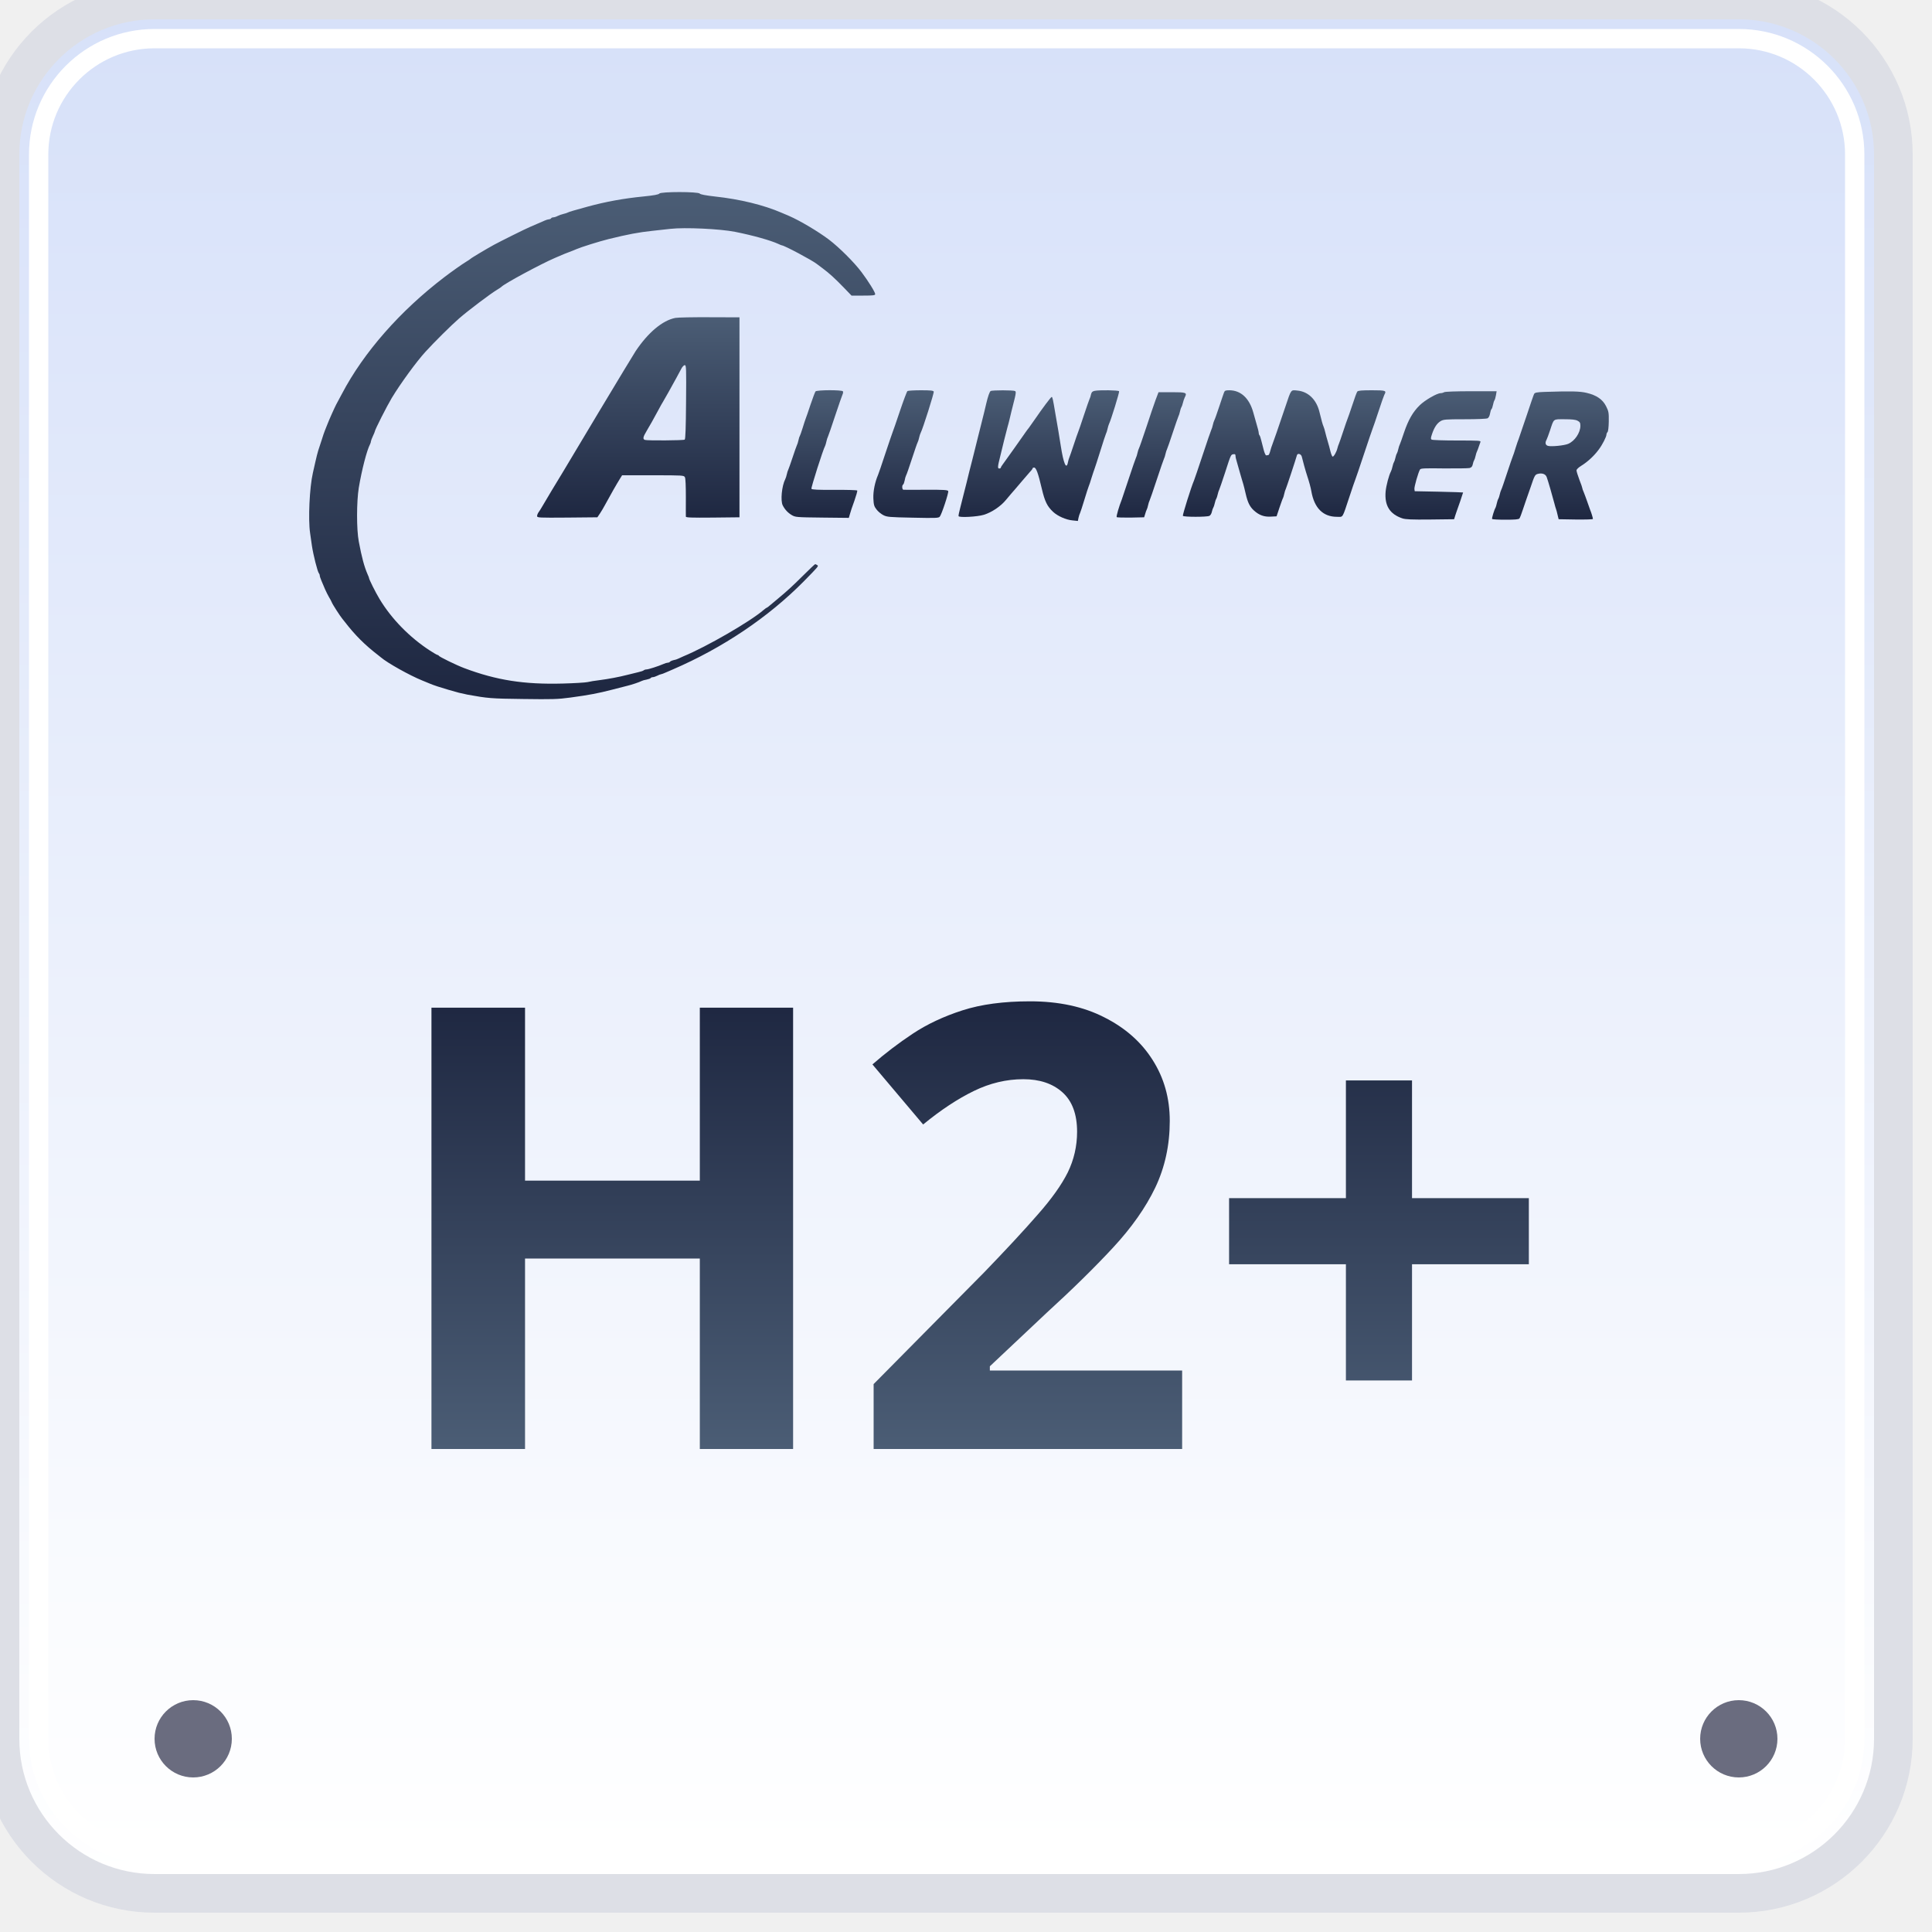
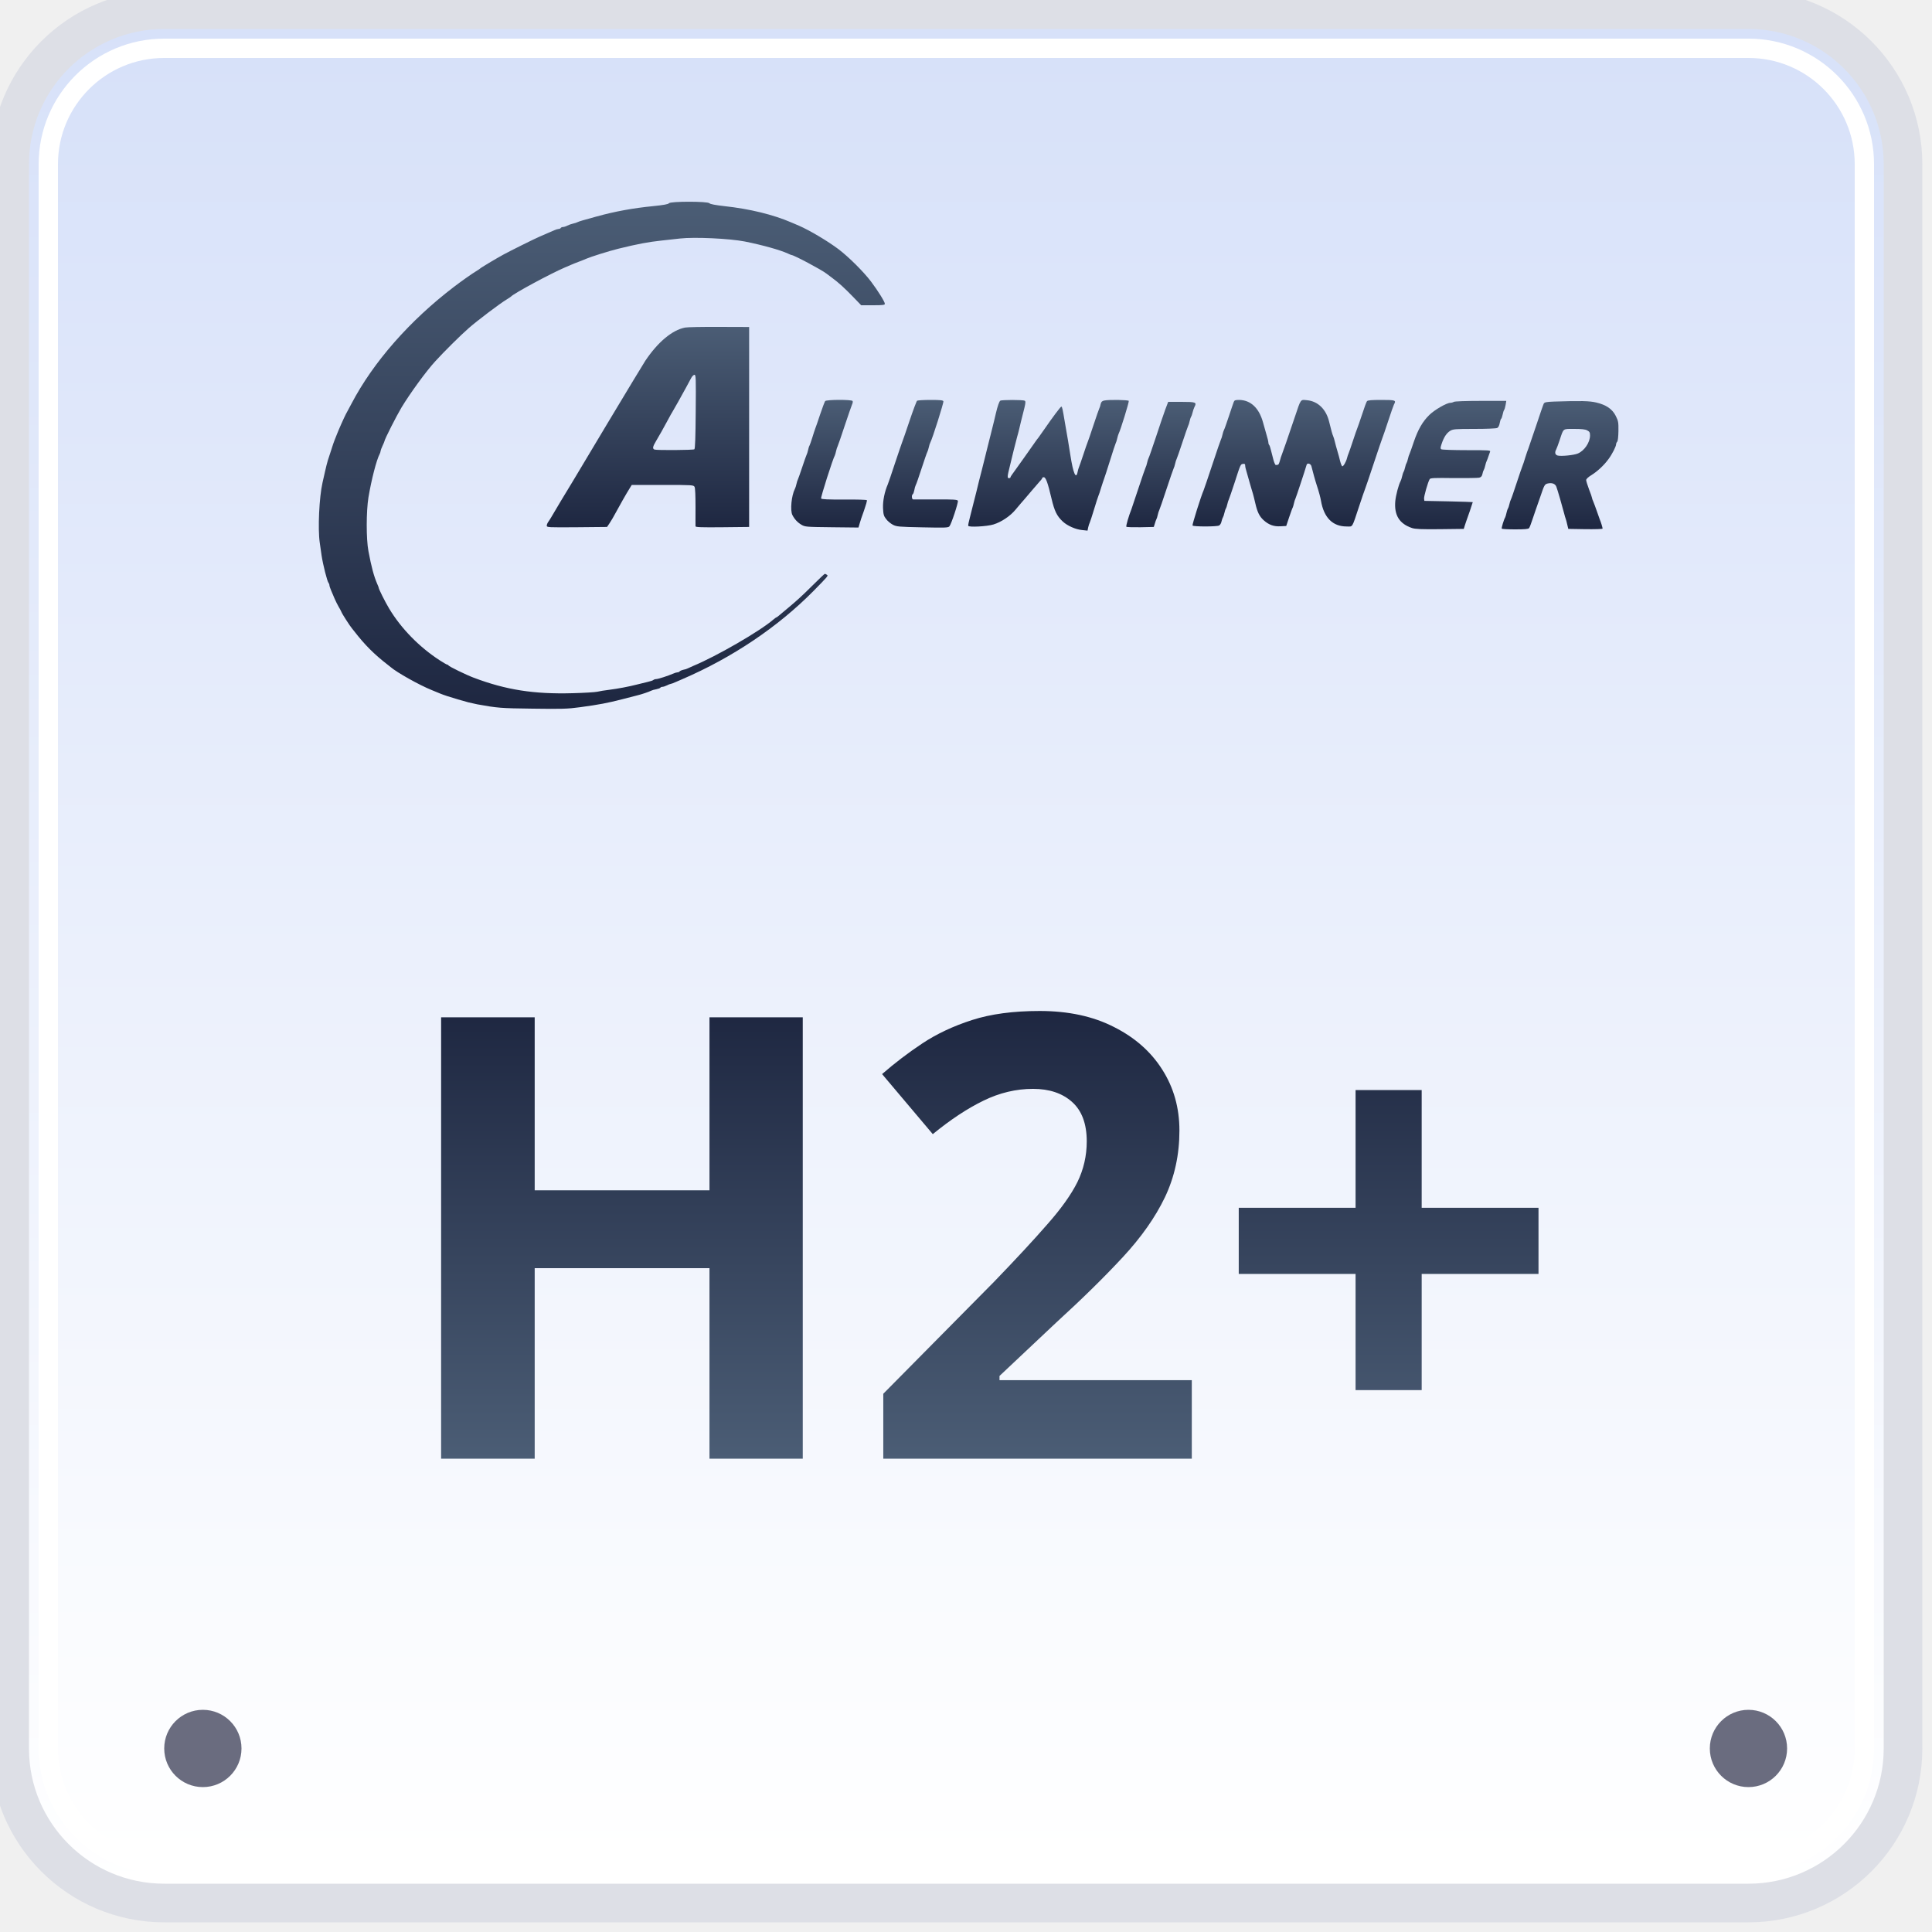
<svg xmlns="http://www.w3.org/2000/svg" width="100" height="100">
  <defs>
    <linearGradient id="soc_bg" x1="0%" y1="0%" x2="0%" y2="100%">
      <stop offset="0%" style="stop-color:#d7e1f9;stop-opacity:1" />
      <stop offset="100%" style="stop-color:#ffffff;stop-opacity:1" />
    </linearGradient>
    <linearGradient id="soc_name" x1="0%" y1="0%" x2="0%" y2="100%">
      <stop offset="0%" style="stop-color:#1e2741;stop-opacity:1" />
      <stop offset="100%" style="stop-color:#4b5d75;stop-opacity:1" />
    </linearGradient>
  </defs>
-   <rect width="98" height="98" fill="url(#soc_bg)" rx="8" stroke="#dddfe6" stroke-width="2" />
-   <rect x="2" y="2" width="94" height="94" fill="url(#soc_bg)" rx="6" stroke="#ffffff" stroke-width="1" />
-   <g transform="translate(16,80) scale(0.005,-0.005)" fill="url(#soc_name)">
-     <path d="M3625 13996 c-7 -10 -56 -19 -165 -30 -205 -20 -395 -55 -580 -106 -139 -38 -187 -52 -200 -59 -9 -5 -30 -12 -49 -16 -18 -4 -44 -13 -59 -21 -15 -8 -35 -14 -44 -14 -9 0 -20 -4 -23 -10 -3 -5 -13 -10 -22 -10 -8 0 -29 -6 -46 -14 -28 -13 -66 -29 -152 -66 -42 -17 -313 -152 -371 -184 -79 -43 -238 -138 -244 -146 -3 -3 -23 -17 -45 -30 -36 -21 -159 -108 -225 -159 -457 -348 -836 -779 -1061 -1209 -27 -50 -53 -100 -59 -110 -15 -28 -76 -164 -90 -202 -7 -19 -19 -48 -26 -65 -7 -16 -22 -61 -34 -100 -12 -38 -28 -88 -36 -110 -7 -22 -20 -74 -29 -115 -9 -41 -21 -93 -26 -115 -35 -152 -50 -481 -29 -622 6 -38 14 -97 19 -133 14 -94 58 -269 72 -284 5 -6 9 -16 9 -24 0 -7 8 -32 18 -55 10 -23 27 -62 37 -87 11 -25 29 -61 40 -80 12 -19 25 -44 29 -54 6 -19 90 -149 111 -173 5 -7 15 -18 20 -25 111 -144 209 -242 353 -353 7 -5 18 -15 25 -20 66 -57 298 -187 427 -239 36 -15 74 -31 85 -35 33 -14 105 -38 185 -61 41 -11 91 -25 110 -31 19 -5 60 -14 90 -20 210 -38 243 -41 575 -45 302 -4 357 -3 490 15 199 27 286 44 430 81 66 17 138 36 160 41 46 11 123 37 146 49 9 5 33 12 53 15 20 4 39 11 42 16 3 5 13 9 22 9 9 0 30 7 46 15 15 8 33 15 38 15 5 0 30 9 56 21 26 11 56 24 67 29 519 224 989 541 1355 911 154 157 156 159 140 169 -8 5 -18 10 -21 10 -4 0 -60 -53 -125 -118 -118 -117 -166 -160 -258 -237 -26 -22 -62 -52 -80 -67 -17 -15 -34 -28 -37 -28 -3 0 -19 -11 -35 -25 -136 -118 -589 -380 -829 -479 -22 -10 -47 -21 -55 -25 -9 -5 -30 -12 -48 -15 -17 -4 -34 -12 -37 -17 -4 -5 -13 -9 -22 -9 -8 0 -29 -6 -46 -14 -50 -22 -155 -56 -175 -56 -10 0 -22 -4 -28 -9 -5 -5 -31 -14 -59 -20 -27 -7 -77 -19 -110 -27 -85 -22 -197 -43 -290 -55 -44 -5 -99 -14 -123 -20 -24 -5 -139 -12 -255 -15 -400 -11 -688 34 -1022 160 -80 30 -258 117 -263 128 -2 5 -8 8 -13 8 -4 0 -40 20 -78 45 -211 137 -399 329 -523 536 -41 68 -108 202 -108 216 0 3 -6 19 -14 36 -36 83 -61 177 -92 342 -24 125 -23 413 0 555 31 185 83 388 117 452 5 10 9 23 9 30 1 7 9 31 20 53 11 22 19 44 20 48 0 17 126 265 176 348 88 146 256 377 349 478 87 96 264 272 347 344 90 79 323 255 393 297 22 13 42 27 45 30 24 30 408 237 555 300 28 12 59 25 70 30 11 5 45 19 75 30 30 11 64 25 75 30 50 22 238 81 335 105 203 50 310 70 450 85 52 6 138 15 190 21 150 17 513 0 670 -31 185 -37 367 -88 447 -125 17 -8 34 -15 37 -15 24 0 315 -155 361 -192 6 -5 33 -25 60 -45 70 -52 127 -104 220 -200 l80 -83 123 0 c101 0 122 3 122 15 0 20 -70 133 -143 230 -77 102 -229 253 -335 334 -114 86 -300 196 -412 245 -19 8 -55 23 -80 34 -185 80 -430 140 -690 168 -96 11 -149 21 -156 30 -17 21 -405 21 -419 0z" />
-     <path d="M3791 12709 c-133 -26 -282 -151 -411 -344 -18 -27 -192 -315 -387 -640 -194 -324 -357 -597 -362 -605 -32 -50 -216 -358 -225 -375 -6 -11 -19 -31 -28 -44 -10 -13 -18 -32 -18 -42 0 -19 12 -19 312 -17 l312 3 27 40 c15 22 40 65 56 95 39 73 120 216 150 263 l23 37 320 0 c309 0 320 -1 330 -20 7 -12 10 -92 10 -208 0 -103 -1 -193 0 -200 0 -10 59 -12 278 -10 l277 3 0 1035 0 1035 -310 1 c-170 1 -330 -2 -354 -7z m111 -871 c-2 -263 -6 -384 -14 -389 -14 -9 -390 -11 -412 -3 -24 9 -20 30 18 93 36 60 67 116 124 221 19 36 38 70 42 75 4 6 31 53 60 105 29 52 67 120 83 150 17 30 39 72 50 93 10 20 26 37 36 37 15 0 16 -33 13 -382z" />
-     <path d="M5242 11948 c-5 -7 -29 -69 -52 -138 -23 -69 -45 -134 -50 -145 -4 -11 -19 -54 -31 -95 -13 -41 -26 -79 -30 -85 -4 -5 -10 -26 -14 -45 -4 -19 -11 -41 -16 -50 -4 -8 -24 -64 -44 -125 -20 -60 -40 -117 -44 -125 -5 -9 -12 -31 -16 -50 -4 -19 -11 -41 -16 -50 -36 -70 -51 -224 -26 -272 22 -43 53 -76 93 -100 38 -22 47 -23 315 -26 l276 -3 11 38 c5 21 26 83 46 137 19 54 33 103 30 108 -3 5 -109 8 -236 7 -170 -1 -233 2 -238 11 -6 10 122 412 142 445 3 6 9 26 13 45 4 19 11 41 16 50 4 8 38 105 74 215 37 110 71 210 77 222 6 11 7 26 4 32 -10 16 -270 15 -284 -1z" />
-     <path d="M6194 11952 c-6 -4 -41 -97 -78 -207 -37 -110 -71 -209 -76 -220 -5 -11 -38 -110 -75 -220 -36 -110 -70 -209 -75 -220 -33 -76 -52 -171 -49 -244 3 -67 8 -83 32 -114 15 -21 47 -47 70 -59 39 -20 60 -22 307 -27 233 -5 266 -4 278 10 20 23 94 248 88 265 -5 12 -43 15 -228 14 -123 0 -229 -1 -235 0 -15 0 -18 46 -4 54 5 3 12 22 16 42 3 20 10 44 15 53 6 9 32 86 60 171 28 85 54 162 59 170 5 9 12 31 16 50 4 19 11 41 16 50 21 38 140 413 135 426 -4 11 -31 14 -133 14 -70 0 -133 -4 -139 -8z" />
-     <path d="M7055 11952 c-11 -7 -28 -55 -46 -132 -10 -44 -23 -98 -53 -217 -8 -32 -22 -87 -31 -123 -9 -36 -23 -92 -31 -125 -8 -33 -22 -87 -30 -120 -8 -33 -22 -86 -30 -117 -7 -32 -21 -84 -28 -115 -8 -32 -22 -85 -30 -118 -8 -33 -24 -96 -35 -139 -12 -44 -20 -84 -18 -89 5 -17 194 -7 262 14 81 25 172 86 227 152 24 29 47 57 53 63 16 18 56 64 115 134 30 35 67 78 82 95 16 16 28 33 28 38 0 4 7 7 15 7 21 0 42 -58 80 -220 31 -132 56 -182 117 -239 47 -44 134 -82 199 -88 l57 -6 7 34 c4 18 11 40 16 49 4 8 24 69 44 135 20 66 40 129 45 140 5 11 19 52 30 90 12 39 26 79 30 90 5 11 31 94 60 185 28 91 55 172 59 180 5 9 12 31 16 50 4 19 11 41 15 50 20 39 110 331 105 340 -7 11 -204 14 -253 4 -24 -5 -32 -13 -38 -37 -3 -17 -10 -38 -15 -47 -4 -8 -31 -85 -59 -170 -28 -85 -55 -164 -60 -175 -5 -11 -25 -69 -45 -130 -20 -60 -40 -119 -45 -130 -5 -11 -12 -35 -15 -52 -16 -81 -46 -10 -74 172 -5 33 -17 103 -25 155 -9 52 -23 136 -32 185 -24 144 -29 166 -37 166 -8 0 -94 -115 -177 -236 -25 -36 -52 -74 -60 -85 -8 -10 -21 -26 -28 -37 -7 -10 -35 -49 -62 -88 -27 -38 -55 -78 -62 -88 -25 -36 -108 -152 -123 -172 -8 -10 -15 -23 -15 -27 0 -4 -7 -8 -16 -8 -18 0 -17 19 10 125 8 33 26 107 40 165 15 58 31 121 36 140 6 19 15 55 21 80 10 44 22 93 54 219 12 52 13 66 3 73 -16 10 -239 10 -253 0z" />
-     <path d="M9471 11937 c-5 -12 -27 -78 -50 -147 -23 -69 -45 -132 -50 -140 -5 -9 -12 -31 -16 -50 -4 -19 -11 -41 -16 -50 -4 -8 -45 -125 -89 -260 -45 -135 -85 -254 -90 -265 -27 -60 -120 -357 -115 -365 8 -13 251 -13 275 0 10 5 22 24 25 42 4 18 11 38 15 43 4 6 11 26 15 45 4 19 11 40 15 45 4 6 11 26 15 45 4 19 11 41 16 50 4 8 31 87 60 175 62 193 61 189 88 193 16 3 21 -2 21 -17 0 -11 6 -40 14 -63 7 -24 23 -79 35 -123 13 -44 26 -91 31 -105 4 -14 16 -59 25 -100 21 -92 43 -136 86 -175 53 -48 106 -67 174 -63 l60 3 30 90 c17 50 33 95 37 100 3 6 9 26 13 45 4 19 11 41 16 50 6 12 97 285 115 348 7 24 43 13 50 -15 7 -32 41 -155 54 -193 22 -66 39 -129 45 -165 30 -174 121 -265 265 -265 67 0 52 -24 130 210 28 85 55 164 60 175 5 11 45 130 90 265 45 135 85 254 90 265 5 11 32 90 60 175 28 85 55 163 60 172 25 45 18 48 -129 48 -103 0 -141 -3 -150 -13 -6 -7 -29 -69 -51 -138 -23 -68 -45 -133 -50 -144 -5 -11 -25 -69 -45 -130 -20 -60 -40 -119 -45 -130 -5 -11 -12 -31 -15 -45 -10 -41 -39 -90 -50 -87 -5 2 -15 26 -22 53 -6 27 -19 74 -28 104 -9 30 -21 73 -26 95 -5 22 -13 49 -18 60 -9 19 -20 61 -42 150 -31 129 -117 212 -229 222 -69 7 -62 17 -124 -168 -70 -209 -127 -372 -136 -394 -5 -11 -14 -39 -20 -62 -6 -24 -15 -44 -20 -44 -6 -1 -15 -2 -22 -3 -6 -1 -17 23 -25 52 -7 28 -19 74 -26 101 -6 27 -15 53 -20 57 -4 4 -7 15 -7 24 0 9 -9 48 -21 86 -11 38 -27 94 -35 124 -41 148 -129 229 -247 230 -40 0 -49 -3 -56 -23z" />
-     <path d="M11750 11940 c-8 -5 -25 -10 -36 -10 -39 0 -164 -73 -217 -125 -70 -68 -118 -151 -162 -281 -20 -60 -40 -116 -44 -124 -5 -9 -12 -31 -16 -50 -4 -19 -11 -39 -15 -45 -4 -5 -11 -26 -15 -45 -4 -19 -11 -39 -15 -45 -4 -5 -11 -26 -15 -45 -4 -19 -11 -41 -16 -50 -21 -39 -49 -146 -55 -207 -13 -146 42 -235 173 -279 33 -11 96 -14 289 -12 l247 3 9 30 c5 17 12 37 15 45 13 34 70 200 69 202 -1 1 -113 5 -251 8 l-250 5 -3 23 c-3 22 40 173 58 202 7 12 47 14 247 11 132 -1 251 1 265 4 20 5 29 15 34 38 3 18 10 37 14 42 4 6 11 26 15 45 4 19 11 41 16 50 4 8 12 29 17 45 6 17 13 38 17 48 7 16 -9 17 -241 17 -137 0 -255 4 -263 9 -11 7 -11 16 3 57 23 69 51 111 88 134 30 18 51 20 251 20 124 0 226 4 237 10 11 6 21 26 25 50 4 22 10 42 15 45 4 3 11 22 15 42 4 21 11 43 15 48 5 6 12 30 16 53 l7 42 -264 0 c-153 0 -270 -4 -279 -10z" />
-     <path d="M12788 11943 c-80 -3 -99 -7 -107 -21 -5 -9 -41 -114 -80 -232 -40 -118 -76 -224 -80 -235 -5 -11 -19 -51 -31 -90 -11 -38 -25 -79 -30 -90 -5 -11 -32 -90 -60 -175 -28 -85 -54 -162 -59 -170 -5 -9 -12 -31 -16 -50 -4 -19 -11 -39 -15 -45 -4 -5 -11 -26 -15 -45 -4 -19 -10 -39 -13 -45 -14 -22 -40 -110 -36 -117 3 -5 65 -8 138 -8 99 0 136 3 145 13 6 8 22 49 36 93 15 43 29 86 32 94 3 8 25 71 49 140 39 116 44 126 72 134 44 12 81 0 93 -32 11 -27 61 -200 81 -277 5 -22 13 -47 16 -55 3 -8 11 -35 16 -60 l11 -45 178 -3 c97 -1 177 1 177 6 0 10 -17 67 -30 97 -4 11 -18 49 -30 85 -12 36 -29 79 -36 97 -8 17 -14 35 -14 40 0 5 -13 44 -30 86 -16 43 -30 87 -30 97 0 11 19 30 50 49 65 40 133 103 180 167 39 52 80 133 80 156 0 8 5 19 11 25 7 7 12 52 13 111 1 90 -1 103 -28 157 -36 71 -99 114 -201 138 -69 17 -162 19 -437 10z m342 -298 c25 -13 30 -22 30 -53 0 -72 -59 -159 -127 -187 -40 -17 -171 -30 -207 -21 -28 7 -34 32 -16 64 5 9 21 53 36 97 41 124 29 115 150 115 75 0 114 -4 134 -15z" />
-     <path d="M8762 11858 c-17 -46 -60 -173 -96 -283 -37 -110 -70 -207 -75 -215 -5 -9 -12 -31 -16 -50 -4 -19 -11 -41 -16 -50 -4 -8 -38 -105 -74 -215 -37 -110 -69 -207 -72 -215 -28 -69 -59 -176 -53 -183 3 -4 69 -6 145 -5 l139 3 11 35 c5 19 13 40 16 45 4 6 10 26 14 45 4 19 11 41 16 50 4 8 38 105 74 215 36 110 70 207 74 215 5 9 12 31 16 50 4 19 11 41 16 50 4 8 31 85 59 170 28 85 55 162 59 170 5 9 12 31 16 50 4 19 11 40 15 45 4 6 11 25 15 43 4 18 13 45 20 59 26 49 15 53 -135 53 l-137 0 -31 -82z" />
+   <g transform="translate(0.5,0.5)">
+     <rect x="0" y="0" width="98" height="98" fill="url(#soc_bg)" rx="8" stroke="#dddfe6" stroke-width="2" />
+     <rect x="2" y="2" width="94" height="94" fill="url(#soc_bg)" rx="6" stroke="#ffffff" stroke-width="1" />
+     <g transform="translate(16,80) scale(0.005,-0.005)" fill="url(#soc_name)">
+       <path d="M3625 13996 c-7 -10 -56 -19 -165 -30 -205 -20 -395 -55 -580 -106 -139 -38 -187 -52 -200 -59 -9 -5 -30 -12 -49 -16 -18 -4 -44 -13 -59 -21 -15 -8 -35 -14 -44 -14 -9 0 -20 -4 -23 -10 -3 -5 -13 -10 -22 -10 -8 0 -29 -6 -46 -14 -28 -13 -66 -29 -152 -66 -42 -17 -313 -152 -371 -184 -79 -43 -238 -138 -244 -146 -3 -3 -23 -17 -45 -30 -36 -21 -159 -108 -225 -159 -457 -348 -836 -779 -1061 -1209 -27 -50 -53 -100 -59 -110 -15 -28 -76 -164 -90 -202 -7 -19 -19 -48 -26 -65 -7 -16 -22 -61 -34 -100 -12 -38 -28 -88 -36 -110 -7 -22 -20 -74 -29 -115 -9 -41 -21 -93 -26 -115 -35 -152 -50 -481 -29 -622 6 -38 14 -97 19 -133 14 -94 58 -269 72 -284 5 -6 9 -16 9 -24 0 -7 8 -32 18 -55 10 -23 27 -62 37 -87 11 -25 29 -61 40 -80 12 -19 25 -44 29 -54 6 -19 90 -149 111 -173 5 -7 15 -18 20 -25 111 -144 209 -242 353 -353 7 -5 18 -15 25 -20 66 -57 298 -187 427 -239 36 -15 74 -31 85 -35 33 -14 105 -38 185 -61 41 -11 91 -25 110 -31 19 -5 60 -14 90 -20 210 -38 243 -41 575 -45 302 -4 357 -3 490 15 199 27 286 44 430 81 66 17 138 36 160 41 46 11 123 37 146 49 9 5 33 12 53 15 20 4 39 11 42 16 3 5 13 9 22 9 9 0 30 7 46 15 15 8 33 15 38 15 5 0 30 9 56 21 26 11 56 24 67 29 519 224 989 541 1355 911 154 157 156 159 140 169 -8 5 -18 10 -21 10 -4 0 -60 -53 -125 -118 -118 -117 -166 -160 -258 -237 -26 -22 -62 -52 -80 -67 -17 -15 -34 -28 -37 -28 -3 0 -19 -11 -35 -25 -136 -118 -589 -380 -829 -479 -22 -10 -47 -21 -55 -25 -9 -5 -30 -12 -48 -15 -17 -4 -34 -12 -37 -17 -4 -5 -13 -9 -22 -9 -8 0 -29 -6 -46 -14 -50 -22 -155 -56 -175 -56 -10 0 -22 -4 -28 -9 -5 -5 -31 -14 -59 -20 -27 -7 -77 -19 -110 -27 -85 -22 -197 -43 -290 -55 -44 -5 -99 -14 -123 -20 -24 -5 -139 -12 -255 -15 -400 -11 -688 34 -1022 160 -80 30 -258 117 -263 128 -2 5 -8 8 -13 8 -4 0 -40 20 -78 45 -211 137 -399 329 -523 536 -41 68 -108 202 -108 216 0 3 -6 19 -14 36 -36 83 -61 177 -92 342 -24 125 -23 413 0 555 31 185 83 388 117 452 5 10 9 23 9 30 1 7 9 31 20 53 11 22 19 44 20 48 0 17 126 265 176 348 88 146 256 377 349 478 87 96 264 272 347 344 90 79 323 255 393 297 22 13 42 27 45 30 24 30 408 237 555 300 28 12 59 25 70 30 11 5 45 19 75 30 30 11 64 25 75 30 50 22 238 81 335 105 203 50 310 70 450 85 52 6 138 15 190 21 150 17 513 0 670 -31 185 -37 367 -88 447 -125 17 -8 34 -15 37 -15 24 0 315 -155 361 -192 6 -5 33 -25 60 -45 70 -52 127 -104 220 -200 l80 -83 123 0 c101 0 122 3 122 15 0 20 -70 133 -143 230 -77 102 -229 253 -335 334 -114 86 -300 196 -412 245 -19 8 -55 23 -80 34 -185 80 -430 140 -690 168 -96 11 -149 21 -156 30 -17 21 -405 21 -419 0z" />
+       <path d="M3791 12709 c-133 -26 -282 -151 -411 -344 -18 -27 -192 -315 -387 -640 -194 -324 -357 -597 -362 -605 -32 -50 -216 -358 -225 -375 -6 -11 -19 -31 -28 -44 -10 -13 -18 -32 -18 -42 0 -19 12 -19 312 -17 l312 3 27 40 c15 22 40 65 56 95 39 73 120 216 150 263 l23 37 320 0 c309 0 320 -1 330 -20 7 -12 10 -92 10 -208 0 -103 -1 -193 0 -200 0 -10 59 -12 278 -10 l277 3 0 1035 0 1035 -310 1 c-170 1 -330 -2 -354 -7z m111 -871 c-2 -263 -6 -384 -14 -389 -14 -9 -390 -11 -412 -3 -24 9 -20 30 18 93 36 60 67 116 124 221 19 36 38 70 42 75 4 6 31 53 60 105 29 52 67 120 83 150 17 30 39 72 50 93 10 20 26 37 36 37 15 0 16 -33 13 -382z" />
+       <path d="M5242 11948 c-5 -7 -29 -69 -52 -138 -23 -69 -45 -134 -50 -145 -4 -11 -19 -54 -31 -95 -13 -41 -26 -79 -30 -85 -4 -5 -10 -26 -14 -45 -4 -19 -11 -41 -16 -50 -4 -8 -24 -64 -44 -125 -20 -60 -40 -117 -44 -125 -5 -9 -12 -31 -16 -50 -4 -19 -11 -41 -16 -50 -36 -70 -51 -224 -26 -272 22 -43 53 -76 93 -100 38 -22 47 -23 315 -26 l276 -3 11 38 c5 21 26 83 46 137 19 54 33 103 30 108 -3 5 -109 8 -236 7 -170 -1 -233 2 -238 11 -6 10 122 412 142 445 3 6 9 26 13 45 4 19 11 41 16 50 4 8 38 105 74 215 37 110 71 210 77 222 6 11 7 26 4 32 -10 16 -270 15 -284 -1z" />
+       <path d="M6194 11952 c-6 -4 -41 -97 -78 -207 -37 -110 -71 -209 -76 -220 -5 -11 -38 -110 -75 -220 -36 -110 -70 -209 -75 -220 -33 -76 -52 -171 -49 -244 3 -67 8 -83 32 -114 15 -21 47 -47 70 -59 39 -20 60 -22 307 -27 233 -5 266 -4 278 10 20 23 94 248 88 265 -5 12 -43 15 -228 14 -123 0 -229 -1 -235 0 -15 0 -18 46 -4 54 5 3 12 22 16 42 3 20 10 44 15 53 6 9 32 86 60 171 28 85 54 162 59 170 5 9 12 31 16 50 4 19 11 41 16 50 21 38 140 413 135 426 -4 11 -31 14 -133 14 -70 0 -133 -4 -139 -8z" />
+       <path d="M7055 11952 c-11 -7 -28 -55 -46 -132 -10 -44 -23 -98 -53 -217 -8 -32 -22 -87 -31 -123 -9 -36 -23 -92 -31 -125 -8 -33 -22 -87 -30 -120 -8 -33 -22 -86 -30 -117 -7 -32 -21 -84 -28 -115 -8 -32 -22 -85 -30 -118 -8 -33 -24 -96 -35 -139 -12 -44 -20 -84 -18 -89 5 -17 194 -7 262 14 81 25 172 86 227 152 24 29 47 57 53 63 16 18 56 64 115 134 30 35 67 78 82 95 16 16 28 33 28 38 0 4 7 7 15 7 21 0 42 -58 80 -220 31 -132 56 -182 117 -239 47 -44 134 -82 199 -88 l57 -6 7 34 c4 18 11 40 16 49 4 8 24 69 44 135 20 66 40 129 45 140 5 11 19 52 30 90 12 39 26 79 30 90 5 11 31 94 60 185 28 91 55 172 59 180 5 9 12 31 16 50 4 19 11 41 15 50 20 39 110 331 105 340 -7 11 -204 14 -253 4 -24 -5 -32 -13 -38 -37 -3 -17 -10 -38 -15 -47 -4 -8 -31 -85 -59 -170 -28 -85 -55 -164 -60 -175 -5 -11 -25 -69 -45 -130 -20 -60 -40 -119 -45 -130 -5 -11 -12 -35 -15 -52 -16 -81 -46 -10 -74 172 -5 33 -17 103 -25 155 -9 52 -23 136 -32 185 -24 144 -29 166 -37 166 -8 0 -94 -115 -177 -236 -25 -36 -52 -74 -60 -85 -8 -10 -21 -26 -28 -37 -7 -10 -35 -49 -62 -88 -27 -38 -55 -78 -62 -88 -25 -36 -108 -152 -123 -172 -8 -10 -15 -23 -15 -27 0 -4 -7 -8 -16 -8 -18 0 -17 19 10 125 8 33 26 107 40 165 15 58 31 121 36 140 6 19 15 55 21 80 10 44 22 93 54 219 12 52 13 66 3 73 -16 10 -239 10 -253 0z" />
+       <path d="M9471 11937 c-5 -12 -27 -78 -50 -147 -23 -69 -45 -132 -50 -140 -5 -9 -12 -31 -16 -50 -4 -19 -11 -41 -16 -50 -4 -8 -45 -125 -89 -260 -45 -135 -85 -254 -90 -265 -27 -60 -120 -357 -115 -365 8 -13 251 -13 275 0 10 5 22 24 25 42 4 18 11 38 15 43 4 6 11 26 15 45 4 19 11 40 15 45 4 6 11 26 15 45 4 19 11 41 16 50 4 8 31 87 60 175 62 193 61 189 88 193 16 3 21 -2 21 -17 0 -11 6 -40 14 -63 7 -24 23 -79 35 -123 13 -44 26 -91 31 -105 4 -14 16 -59 25 -100 21 -92 43 -136 86 -175 53 -48 106 -67 174 -63 l60 3 30 90 c17 50 33 95 37 100 3 6 9 26 13 45 4 19 11 41 16 50 6 12 97 285 115 348 7 24 43 13 50 -15 7 -32 41 -155 54 -193 22 -66 39 -129 45 -165 30 -174 121 -265 265 -265 67 0 52 -24 130 210 28 85 55 164 60 175 5 11 45 130 90 265 45 135 85 254 90 265 5 11 32 90 60 175 28 85 55 163 60 172 25 45 18 48 -129 48 -103 0 -141 -3 -150 -13 -6 -7 -29 -69 -51 -138 -23 -68 -45 -133 -50 -144 -5 -11 -25 -69 -45 -130 -20 -60 -40 -119 -45 -130 -5 -11 -12 -31 -15 -45 -10 -41 -39 -90 -50 -87 -5 2 -15 26 -22 53 -6 27 -19 74 -28 104 -9 30 -21 73 -26 95 -5 22 -13 49 -18 60 -9 19 -20 61 -42 150 -31 129 -117 212 -229 222 -69 7 -62 17 -124 -168 -70 -209 -127 -372 -136 -394 -5 -11 -14 -39 -20 -62 -6 -24 -15 -44 -20 -44 -6 -1 -15 -2 -22 -3 -6 -1 -17 23 -25 52 -7 28 -19 74 -26 101 -6 27 -15 53 -20 57 -4 4 -7 15 -7 24 0 9 -9 48 -21 86 -11 38 -27 94 -35 124 -41 148 -129 229 -247 230 -40 0 -49 -3 -56 -23z" />
+       <path d="M11750 11940 c-8 -5 -25 -10 -36 -10 -39 0 -164 -73 -217 -125 -70 -68 -118 -151 -162 -281 -20 -60 -40 -116 -44 -124 -5 -9 -12 -31 -16 -50 -4 -19 -11 -39 -15 -45 -4 -5 -11 -26 -15 -45 -4 -19 -11 -39 -15 -45 -4 -5 -11 -26 -15 -45 -4 -19 -11 -41 -16 -50 -21 -39 -49 -146 -55 -207 -13 -146 42 -235 173 -279 33 -11 96 -14 289 -12 l247 3 9 30 c5 17 12 37 15 45 13 34 70 200 69 202 -1 1 -113 5 -251 8 l-250 5 -3 23 c-3 22 40 173 58 202 7 12 47 14 247 11 132 -1 251 1 265 4 20 5 29 15 34 38 3 18 10 37 14 42 4 6 11 26 15 45 4 19 11 41 16 50 4 8 12 29 17 45 6 17 13 38 17 48 7 16 -9 17 -241 17 -137 0 -255 4 -263 9 -11 7 -11 16 3 57 23 69 51 111 88 134 30 18 51 20 251 20 124 0 226 4 237 10 11 6 21 26 25 50 4 22 10 42 15 45 4 3 11 22 15 42 4 21 11 43 15 48 5 6 12 30 16 53 l7 42 -264 0 c-153 0 -270 -4 -279 -10z" />
+       <path d="M12788 11943 c-80 -3 -99 -7 -107 -21 -5 -9 -41 -114 -80 -232 -40 -118 -76 -224 -80 -235 -5 -11 -19 -51 -31 -90 -11 -38 -25 -79 -30 -90 -5 -11 -32 -90 -60 -175 -28 -85 -54 -162 -59 -170 -5 -9 -12 -31 -16 -50 -4 -19 -11 -39 -15 -45 -4 -5 -11 -26 -15 -45 -4 -19 -10 -39 -13 -45 -14 -22 -40 -110 -36 -117 3 -5 65 -8 138 -8 99 0 136 3 145 13 6 8 22 49 36 93 15 43 29 86 32 94 3 8 25 71 49 140 39 116 44 126 72 134 44 12 81 0 93 -32 11 -27 61 -200 81 -277 5 -22 13 -47 16 -55 3 -8 11 -35 16 -60 l11 -45 178 -3 c97 -1 177 1 177 6 0 10 -17 67 -30 97 -4 11 -18 49 -30 85 -12 36 -29 79 -36 97 -8 17 -14 35 -14 40 0 5 -13 44 -30 86 -16 43 -30 87 -30 97 0 11 19 30 50 49 65 40 133 103 180 167 39 52 80 133 80 156 0 8 5 19 11 25 7 7 12 52 13 111 1 90 -1 103 -28 157 -36 71 -99 114 -201 138 -69 17 -162 19 -437 10z m342 -298 c25 -13 30 -22 30 -53 0 -72 -59 -159 -127 -187 -40 -17 -171 -30 -207 -21 -28 7 -34 32 -16 64 5 9 21 53 36 97 41 124 29 115 150 115 75 0 114 -4 134 -15z" />
+       <path d="M8762 11858 c-17 -46 -60 -173 -96 -283 -37 -110 -70 -207 -75 -215 -5 -9 -12 -31 -16 -50 -4 -19 -11 -41 -16 -50 -4 -8 -38 -105 -74 -215 -37 -110 -69 -207 -72 -215 -28 -69 -59 -176 -53 -183 3 -4 69 -6 145 -5 l139 3 11 35 c5 19 13 40 16 45 4 6 10 26 14 45 4 19 11 41 16 50 4 8 38 105 74 215 36 110 70 207 74 215 5 9 12 31 16 50 4 19 11 41 16 50 4 8 31 85 59 170 28 85 55 162 59 170 5 9 12 31 16 50 4 19 11 40 15 45 4 6 11 25 15 43 4 18 13 45 20 59 26 49 15 53 -135 53 l-137 0 -31 -82z" />
+     </g>
+     <text x="50" y="75" fill="url(#soc_name)" text-anchor="middle">
+       <tspan font-weight="600" font-size="32" font-family="Adobe Heiti Std, sans-serif">H2+</tspan>
+     </text>
+     <circle cx="10" cy="90" r="2" fill="#6a6c7f" />
+     <circle cx="90" cy="90" r="2" fill="#6a6c7f" />
  </g>
-   <text x="50" y="75" fill="url(#soc_name)" text-anchor="middle">
-     <tspan font-weight="600" font-size="32" font-family="Adobe Heiti Std, sans-serif">H2+</tspan>
-   </text>
-   <circle cx="10" cy="90" r="2" fill="#6a6c7f" />
-   <circle cx="90" cy="90" r="2" fill="#6a6c7f" />
</svg>
